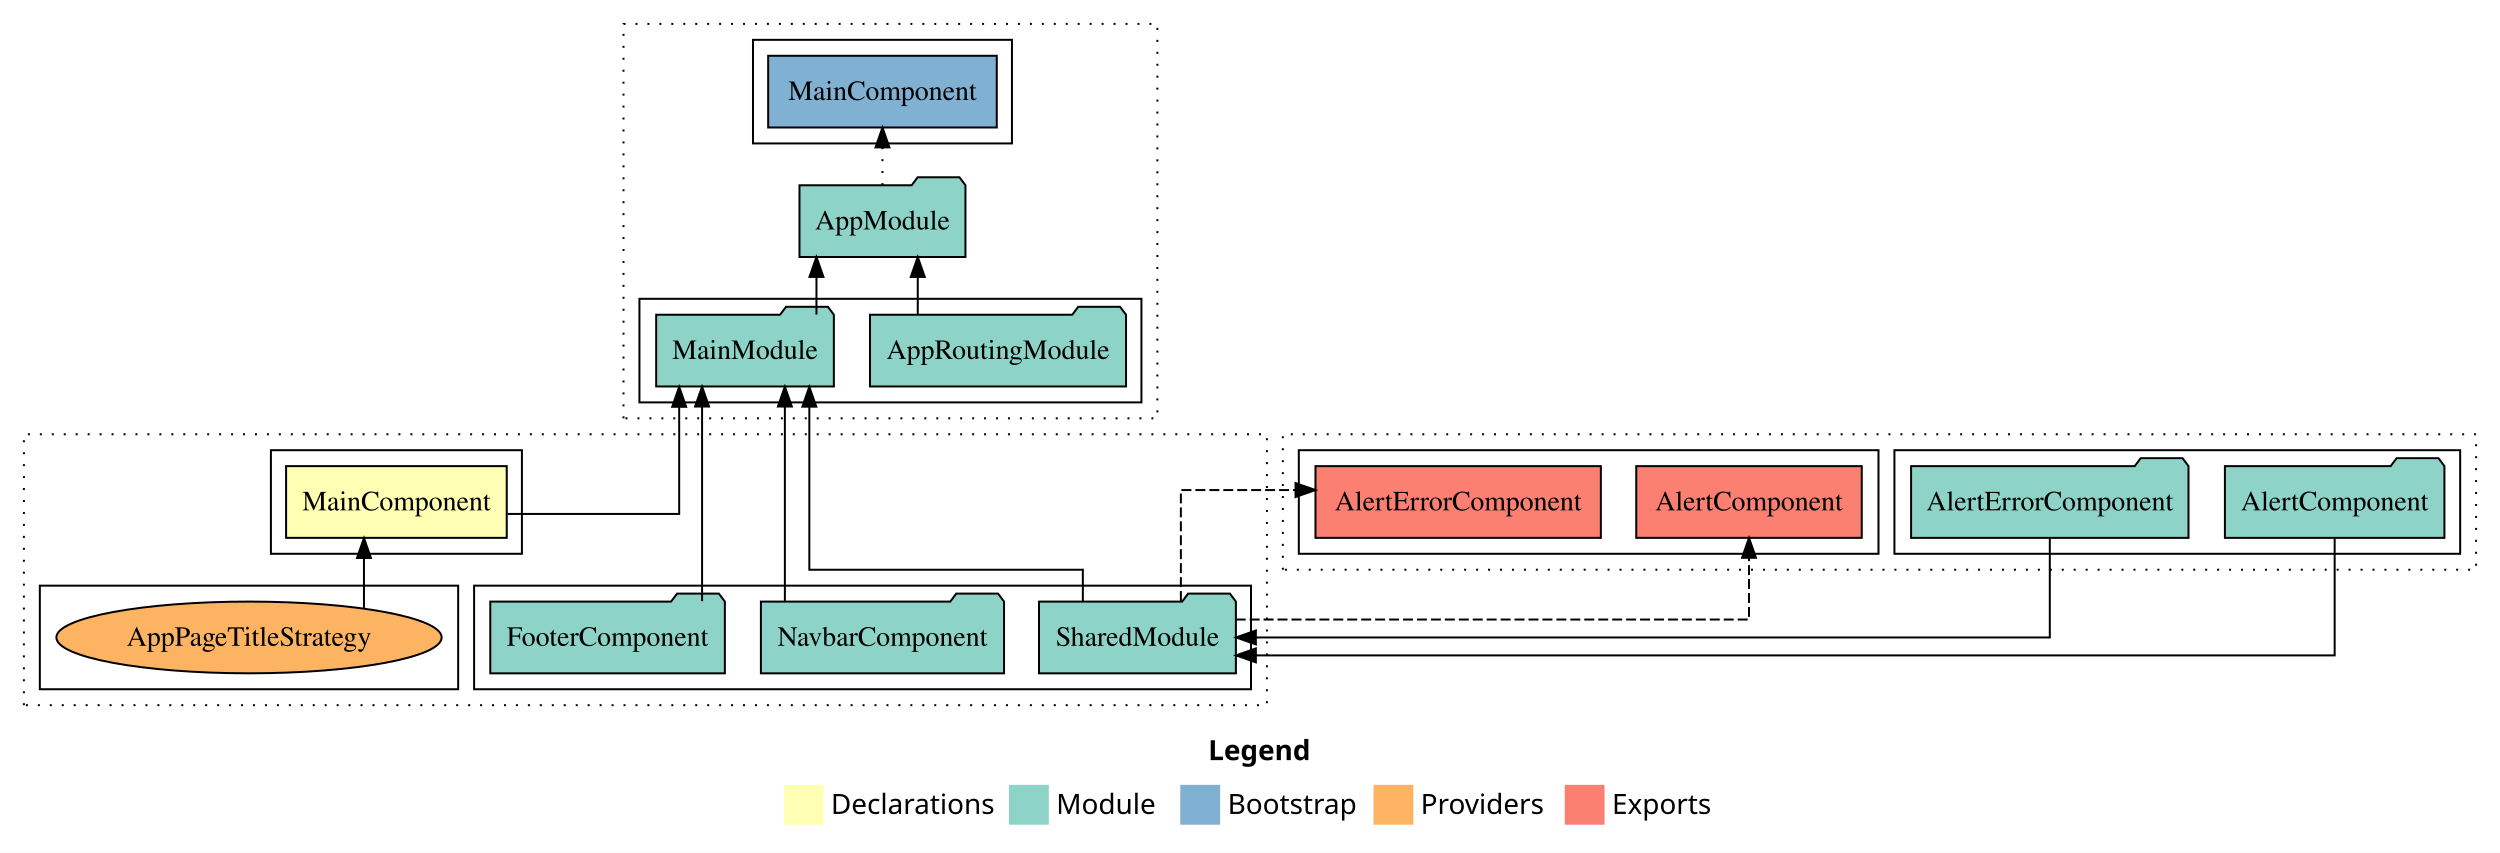
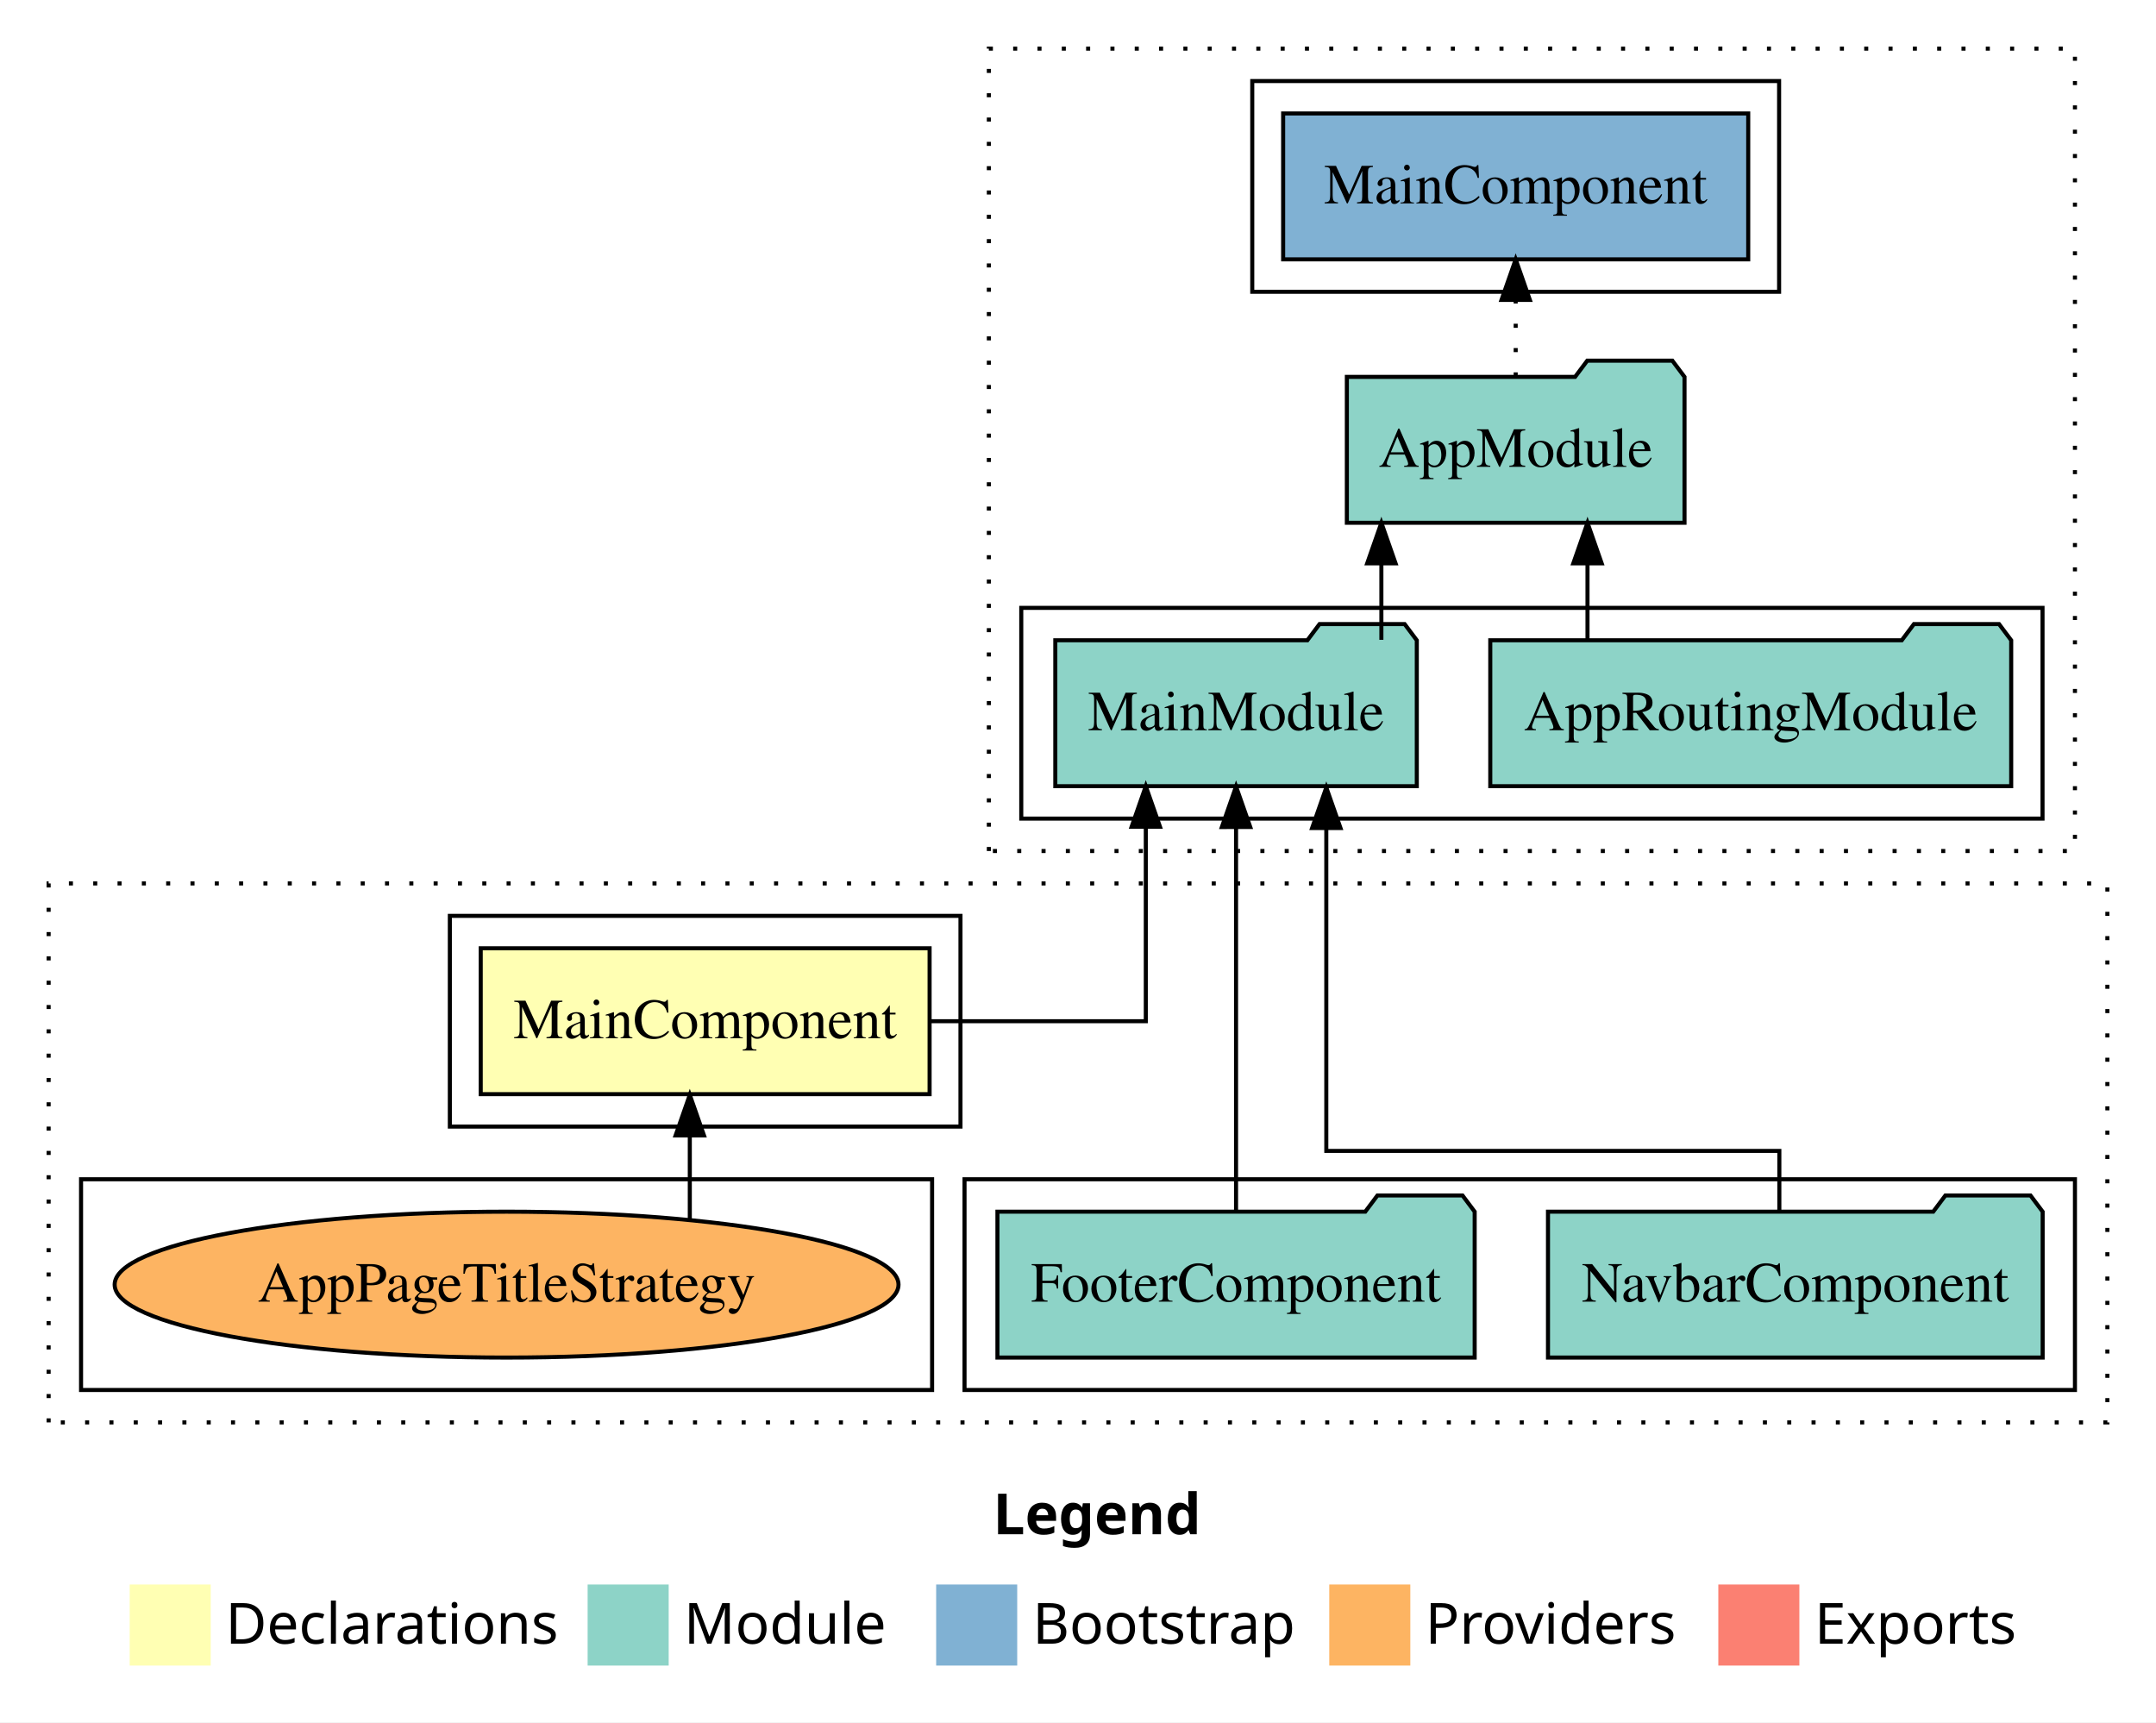
- <svg xmlns="http://www.w3.org/2000/svg" width="1255pt" height="428pt" viewBox="0.00 0.00 1255.00 428.00">
-   <g id="graph0" class="graph" transform="scale(1 1) rotate(0) translate(4 424)">
-     <polygon fill="white" stroke="transparent" points="-4,4 -4,-424 1251,-424 1251,4 -4,4" />
-     <text text-anchor="start" x="602.51" y="-42.4" font-family="Times-12" font-weight="bold" font-size="14.00">Legend</text>
-     <polygon fill="#ffffb3" stroke="transparent" points="389.5,-10 389.5,-30 409.5,-30 409.5,-10 389.5,-10" />
-     <text text-anchor="start" x="413.13" y="-15.4" font-family="Times-12" font-size="14.00">  Declarations</text>
-     <polygon fill="#8dd3c7" stroke="transparent" points="502.5,-10 502.5,-30 522.5,-30 522.5,-10 502.5,-10" />
-     <text text-anchor="start" x="526.23" y="-15.4" font-family="Times-12" font-size="14.00">  Module</text>
-     <polygon fill="#80b1d3" stroke="transparent" points="588.5,-10 588.5,-30 608.5,-30 608.5,-10 588.5,-10" />
-     <text text-anchor="start" x="612.28" y="-15.4" font-family="Times-12" font-size="14.00">  Bootstrap</text>
-     <polygon fill="#fdb462" stroke="transparent" points="685.5,-10 685.5,-30 705.5,-30 705.5,-10 685.5,-10" />
-     <text text-anchor="start" x="709.17" y="-15.4" font-family="Times-12" font-size="14.00">  Providers</text>
-     <polygon fill="#fb8072" stroke="transparent" points="781.5,-10 781.5,-30 801.5,-30 801.5,-10 781.5,-10" />
-     <text text-anchor="start" x="805.23" y="-15.4" font-family="Times-12" font-size="14.00">  Exports</text>
+ <svg xmlns="http://www.w3.org/2000/svg" width="532pt" height="425pt" viewBox="0.00 0.00 532.00 425.00">
+   <g id="graph0" class="graph" transform="scale(1 1) rotate(0) translate(4 421)">
+     <polygon fill="white" stroke="transparent" points="-4,4 -4,-421 528,-421 528,4 -4,4" />
+     <text text-anchor="start" x="241.01" y="-42.4" font-family="Times-12" font-weight="bold" font-size="14.00">Legend</text>
+     <polygon fill="#ffffb3" stroke="transparent" points="28,-10 28,-30 48,-30 48,-10 28,-10" />
+     <text text-anchor="start" x="51.63" y="-15.4" font-family="Times-12" font-size="14.00">  Declarations</text>
+     <polygon fill="#8dd3c7" stroke="transparent" points="141,-10 141,-30 161,-30 161,-10 141,-10" />
+     <text text-anchor="start" x="164.73" y="-15.4" font-family="Times-12" font-size="14.00">  Module</text>
+     <polygon fill="#80b1d3" stroke="transparent" points="227,-10 227,-30 247,-30 247,-10 227,-10" />
+     <text text-anchor="start" x="250.78" y="-15.4" font-family="Times-12" font-size="14.00">  Bootstrap</text>
+     <polygon fill="#fdb462" stroke="transparent" points="324,-10 324,-30 344,-30 344,-10 324,-10" />
+     <text text-anchor="start" x="347.67" y="-15.4" font-family="Times-12" font-size="14.00">  Providers</text>
+     <polygon fill="#fb8072" stroke="transparent" points="420,-10 420,-30 440,-30 440,-10 420,-10" />
+     <text text-anchor="start" x="443.73" y="-15.4" font-family="Times-12" font-size="14.00">  Exports</text>
    <g id="clust1" class="cluster">
-       <polygon fill="none" stroke="black" stroke-dasharray="1,5" points="309,-214 309,-412 577,-412 577,-214 309,-214" />
+       <polygon fill="none" stroke="black" stroke-dasharray="1,5" points="240,-211 240,-409 508,-409 508,-211 240,-211" />
    </g>
    <g id="clust3" class="cluster">
-       <polygon fill="none" stroke="black" points="317,-222 317,-274 569,-274 569,-222 317,-222" />
+       <polygon fill="none" stroke="black" points="248,-219 248,-271 500,-271 500,-219 248,-219" />
    </g>
    <g id="clust5" class="cluster">
-       <polygon fill="none" stroke="black" points="374,-352 374,-404 504,-404 504,-352 374,-352" />
+       <polygon fill="none" stroke="black" points="305,-349 305,-401 435,-401 435,-349 305,-349" />
    </g>
    <g id="clust19" class="cluster">
-       <polygon fill="none" stroke="black" stroke-dasharray="1,5" points="8,-70 8,-206 632,-206 632,-70 8,-70" />
+       <polygon fill="none" stroke="black" stroke-dasharray="1,5" points="8,-70 8,-203 516,-203 516,-70 8,-70" />
    </g>
    <g id="clust20" class="cluster">
-       <polygon fill="none" stroke="black" points="132,-146 132,-198 258,-198 258,-146 132,-146" />
+       <polygon fill="none" stroke="black" points="107,-143 107,-195 233,-195 233,-143 107,-143" />
    </g>
    <g id="clust21" class="cluster">
      <polygon fill="none" stroke="black" points="16,-78 16,-130 226,-130 226,-78 16,-78" />
    </g>
    <g id="clust22" class="cluster">
-       <polygon fill="none" stroke="black" points="234,-78 234,-130 624,-130 624,-78 234,-78" />
-     </g>
-     <g id="clust26" class="cluster">
-       <polygon fill="none" stroke="black" stroke-dasharray="1,5" points="640,-138 640,-206 1239,-206 1239,-138 640,-138" />
-     </g>
-     <g id="clust28" class="cluster">
-       <polygon fill="none" stroke="black" points="947,-146 947,-198 1231,-198 1231,-146 947,-146" />
-     </g>
-     <g id="clust29" class="cluster">
-       <polygon fill="none" stroke="black" points="648,-146 648,-198 939,-198 939,-146 648,-146" />
+       <polygon fill="none" stroke="black" points="234,-78 234,-130 508,-130 508,-78 234,-78" />
    </g>
    <g id="node1" class="node">
-       <polygon fill="#8dd3c7" stroke="black" points="561.27,-266 558.27,-270 537.27,-270 534.27,-266 432.73,-266 432.73,-230 561.27,-230 561.27,-266" />
-       <text text-anchor="middle" x="497" y="-243.8" font-family="Times,serif" font-size="14.00">AppRoutingModule</text>
+       <polygon fill="#8dd3c7" stroke="black" points="492.27,-263 489.27,-267 468.27,-267 465.27,-263 363.73,-263 363.73,-227 492.27,-227 492.27,-263" />
+       <text text-anchor="middle" x="428" y="-240.8" font-family="Times,serif" font-size="14.00">AppRoutingModule</text>
    </g>
    <g id="node3" class="node">
-       <polygon fill="#8dd3c7" stroke="black" points="480.66,-331 477.66,-335 456.66,-335 453.66,-331 397.34,-331 397.34,-295 480.66,-295 480.66,-331" />
-       <text text-anchor="middle" x="439" y="-308.8" font-family="Times,serif" font-size="14.00">AppModule</text>
+       <polygon fill="#8dd3c7" stroke="black" points="411.66,-328 408.66,-332 387.66,-332 384.66,-328 328.34,-328 328.34,-292 411.66,-292 411.66,-328" />
+       <text text-anchor="middle" x="370" y="-305.8" font-family="Times,serif" font-size="14.00">AppModule</text>
    </g>
    <g id="edge1" class="edge">
-       <path fill="none" stroke="black" d="M456.72,-266.11C456.72,-266.11 456.72,-284.99 456.72,-284.99" />
-       <polygon fill="black" stroke="black" points="453.22,-284.99 456.72,-294.99 460.22,-284.99 453.22,-284.99" />
+       <path fill="none" stroke="black" d="M387.72,-263.11C387.72,-263.11 387.72,-281.99 387.72,-281.99" />
+       <polygon fill="black" stroke="black" points="384.22,-281.99 387.72,-291.99 391.22,-281.99 384.22,-281.99" />
    </g>
    <g id="node2" class="node">
-       <polygon fill="#8dd3c7" stroke="black" points="414.6,-266 411.6,-270 390.6,-270 387.6,-266 325.4,-266 325.4,-230 414.6,-230 414.6,-266" />
-       <text text-anchor="middle" x="370" y="-243.8" font-family="Times,serif" font-size="14.00">MainModule</text>
+       <polygon fill="#8dd3c7" stroke="black" points="345.6,-263 342.6,-267 321.6,-267 318.6,-263 256.4,-263 256.4,-227 345.6,-227 345.6,-263" />
+       <text text-anchor="middle" x="301" y="-240.8" font-family="Times,serif" font-size="14.00">MainModule</text>
    </g>
    <g id="edge2" class="edge">
-       <path fill="none" stroke="black" d="M405.86,-266.11C405.86,-266.11 405.86,-284.99 405.86,-284.99" />
-       <polygon fill="black" stroke="black" points="402.36,-284.99 405.86,-294.99 409.36,-284.99 402.36,-284.99" />
+       <path fill="none" stroke="black" d="M336.86,-263.11C336.86,-263.11 336.86,-281.99 336.86,-281.99" />
+       <polygon fill="black" stroke="black" points="333.36,-281.99 336.86,-291.99 340.36,-281.99 333.36,-281.99" />
    </g>
    <g id="node4" class="node">
-       <polygon fill="#80b1d3" stroke="black" points="496.38,-396 381.62,-396 381.62,-360 496.38,-360 496.38,-396" />
-       <text text-anchor="middle" x="439" y="-373.8" font-family="Times,serif" font-size="14.00">MainComponent </text>
+       <polygon fill="#80b1d3" stroke="black" points="427.38,-393 312.62,-393 312.62,-357 427.38,-357 427.38,-393" />
+       <text text-anchor="middle" x="370" y="-370.8" font-family="Times,serif" font-size="14.00">MainComponent </text>
    </g>
    <g id="edge3" class="edge">
-       <path fill="none" stroke="black" stroke-dasharray="1,5" d="M439,-331.11C439,-331.11 439,-349.99 439,-349.99" />
-       <polygon fill="black" stroke="black" points="435.5,-349.99 439,-359.99 442.5,-349.99 435.5,-349.99" />
+       <path fill="none" stroke="black" stroke-dasharray="1,5" d="M370,-328.11C370,-328.11 370,-346.99 370,-346.99" />
+       <polygon fill="black" stroke="black" points="366.5,-346.99 370,-356.99 373.5,-346.99 366.5,-346.99" />
    </g>
    <g id="node5" class="node">
-       <polygon fill="#ffffb3" stroke="black" points="250.38,-190 139.62,-190 139.62,-154 250.38,-154 250.38,-190" />
-       <text text-anchor="middle" x="195" y="-167.8" font-family="Times,serif" font-size="14.00">MainComponent</text>
+       <polygon fill="#ffffb3" stroke="black" points="225.38,-187 114.62,-187 114.62,-151 225.38,-151 225.38,-187" />
+       <text text-anchor="middle" x="170" y="-164.8" font-family="Times,serif" font-size="14.00">MainComponent</text>
    </g>
    <g id="edge4" class="edge">
-       <path fill="none" stroke="black" d="M250.69,-166C290.46,-166 336.95,-166 336.95,-166 336.95,-166 336.95,-219.8 336.95,-219.8" />
-       <polygon fill="black" stroke="black" points="333.45,-219.8 336.95,-229.8 340.45,-219.8 333.45,-219.8" />
+       <path fill="none" stroke="black" d="M225.64,-169C252.39,-169 278.73,-169 278.73,-169 278.73,-169 278.73,-216.99 278.73,-216.99" />
+       <polygon fill="black" stroke="black" points="275.23,-216.99 278.73,-226.99 282.23,-216.99 275.23,-216.99" />
    </g>
    <g id="node6" class="node">
      <ellipse fill="#fdb462" stroke="black" cx="121" cy="-104" rx="96.71" ry="18" />
      <text text-anchor="middle" x="121" y="-99.8" font-family="Times,serif" font-size="14.00">AppPageTitleStrategy</text>
    </g>
    <g id="edge5" class="edge">
-       <path fill="none" stroke="black" d="M178.71,-118.75C178.71,-118.75 178.71,-143.88 178.71,-143.88" />
-       <polygon fill="black" stroke="black" points="175.21,-143.88 178.71,-153.88 182.21,-143.88 175.21,-143.88" />
+       <path fill="none" stroke="black" d="M166.21,-120.07C166.21,-120.07 166.21,-140.82 166.21,-140.82" />
+       <polygon fill="black" stroke="black" points="162.71,-140.82 166.21,-150.82 169.71,-140.82 162.71,-140.82" />
    </g>
    <g id="node7" class="node">
      <polygon fill="#8dd3c7" stroke="black" points="359.88,-122 356.88,-126 335.88,-126 332.88,-122 242.12,-122 242.12,-86 359.88,-86 359.88,-122" />
      <text text-anchor="middle" x="301" y="-99.8" font-family="Times,serif" font-size="14.00">FooterComponent</text>
    </g>
    <g id="edge6" class="edge">
-       <path fill="none" stroke="black" d="M348.44,-122.24C348.44,-122.24 348.44,-219.91 348.44,-219.91" />
-       <polygon fill="black" stroke="black" points="344.94,-219.91 348.44,-229.91 351.94,-219.91 344.94,-219.91" />
+       <path fill="none" stroke="black" d="M301,-122.14C301,-122.14 301,-216.93 301,-216.93" />
+       <polygon fill="black" stroke="black" points="297.5,-216.92 301,-226.93 304.5,-216.93 297.5,-216.92" />
    </g>
    <g id="node8" class="node">
      <polygon fill="#8dd3c7" stroke="black" points="500.03,-122 497.03,-126 476.03,-126 473.03,-122 377.97,-122 377.97,-86 500.03,-86 500.03,-122" />
      <text text-anchor="middle" x="439" y="-99.8" font-family="Times,serif" font-size="14.00">NavbarComponent</text>
    </g>
    <g id="edge7" class="edge">
-       <path fill="none" stroke="black" d="M390.01,-122.24C390.01,-122.24 390.01,-219.91 390.01,-219.91" />
-       <polygon fill="black" stroke="black" points="386.51,-219.91 390.01,-229.91 393.51,-219.91 386.51,-219.91" />
-     </g>
-     <g id="node9" class="node">
-       <polygon fill="#8dd3c7" stroke="black" points="616.42,-122 613.42,-126 592.42,-126 589.42,-122 517.58,-122 517.58,-86 616.42,-86 616.42,-122" />
-       <text text-anchor="middle" x="567" y="-99.8" font-family="Times,serif" font-size="14.00">SharedModule</text>
-     </g>
-     <g id="edge8" class="edge">
-       <path fill="none" stroke="black" d="M539.59,-122.19C539.59,-130.28 539.59,-138 539.59,-138 539.59,-138 402.28,-138 402.28,-138 402.28,-138 402.28,-219.84 402.28,-219.84" />
-       <polygon fill="black" stroke="black" points="398.78,-219.84 402.28,-229.84 405.78,-219.84 398.78,-219.84" />
-     </g>
-     <g id="node12" class="node">
-       <polygon fill="#fb8072" stroke="black" points="930.6,-190 817.4,-190 817.4,-154 930.6,-154 930.6,-190" />
-       <text text-anchor="middle" x="874" y="-167.8" font-family="Times,serif" font-size="14.00">AlertComponent </text>
-     </g>
-     <g id="edge11" class="edge">
-       <path fill="none" stroke="black" stroke-dasharray="5,2" d="M616.32,-113C703.11,-113 874,-113 874,-113 874,-113 874,-143.98 874,-143.98" />
-       <polygon fill="black" stroke="black" points="870.5,-143.98 874,-153.98 877.5,-143.98 870.5,-143.98" />
-     </g>
-     <g id="node13" class="node">
-       <polygon fill="#fb8072" stroke="black" points="799.63,-190 656.37,-190 656.37,-154 799.63,-154 799.63,-190" />
-       <text text-anchor="middle" x="728" y="-167.8" font-family="Times,serif" font-size="14.00">AlertErrorComponent </text>
-     </g>
-     <g id="edge12" class="edge">
-       <path fill="none" stroke="black" stroke-dasharray="5,2" d="M588.8,-122.29C588.8,-144.21 588.8,-178 588.8,-178 588.8,-178 646.36,-178 646.36,-178" />
-       <polygon fill="black" stroke="black" points="646.36,-181.5 656.36,-178 646.36,-174.5 646.36,-181.5" />
-     </g>
-     <g id="node10" class="node">
-       <polygon fill="#8dd3c7" stroke="black" points="1223.1,-190 1220.1,-194 1199.1,-194 1196.1,-190 1112.9,-190 1112.9,-154 1223.1,-154 1223.1,-190" />
-       <text text-anchor="middle" x="1168" y="-167.8" font-family="Times,serif" font-size="14.00">AlertComponent</text>
-     </g>
-     <g id="edge9" class="edge">
-       <path fill="none" stroke="black" d="M1168,-153.75C1168,-130.98 1168,-95 1168,-95 1168,-95 626.44,-95 626.44,-95" />
-       <polygon fill="black" stroke="black" points="626.44,-91.5 616.44,-95 626.44,-98.5 626.44,-91.5" />
-     </g>
-     <g id="node11" class="node">
-       <polygon fill="#8dd3c7" stroke="black" points="1094.63,-190 1091.63,-194 1070.63,-194 1067.63,-190 955.37,-190 955.37,-154 1094.63,-154 1094.63,-190" />
-       <text text-anchor="middle" x="1025" y="-167.8" font-family="Times,serif" font-size="14.00">AlertErrorComponent</text>
-     </g>
-     <g id="edge10" class="edge">
-       <path fill="none" stroke="black" d="M1025,-153.78C1025,-133.63 1025,-104 1025,-104 1025,-104 626.45,-104 626.45,-104" />
-       <polygon fill="black" stroke="black" points="626.45,-100.5 616.45,-104 626.45,-107.5 626.45,-100.5" />
+       <path fill="none" stroke="black" d="M435.06,-122.04C435.06,-129.75 435.06,-137 435.06,-137 435.06,-137 323.27,-137 323.27,-137 323.27,-137 323.27,-216.68 323.27,-216.68" />
+       <polygon fill="black" stroke="black" points="319.77,-216.68 323.27,-226.68 326.77,-216.68 319.77,-216.68" />
    </g>
  </g>
</svg>
